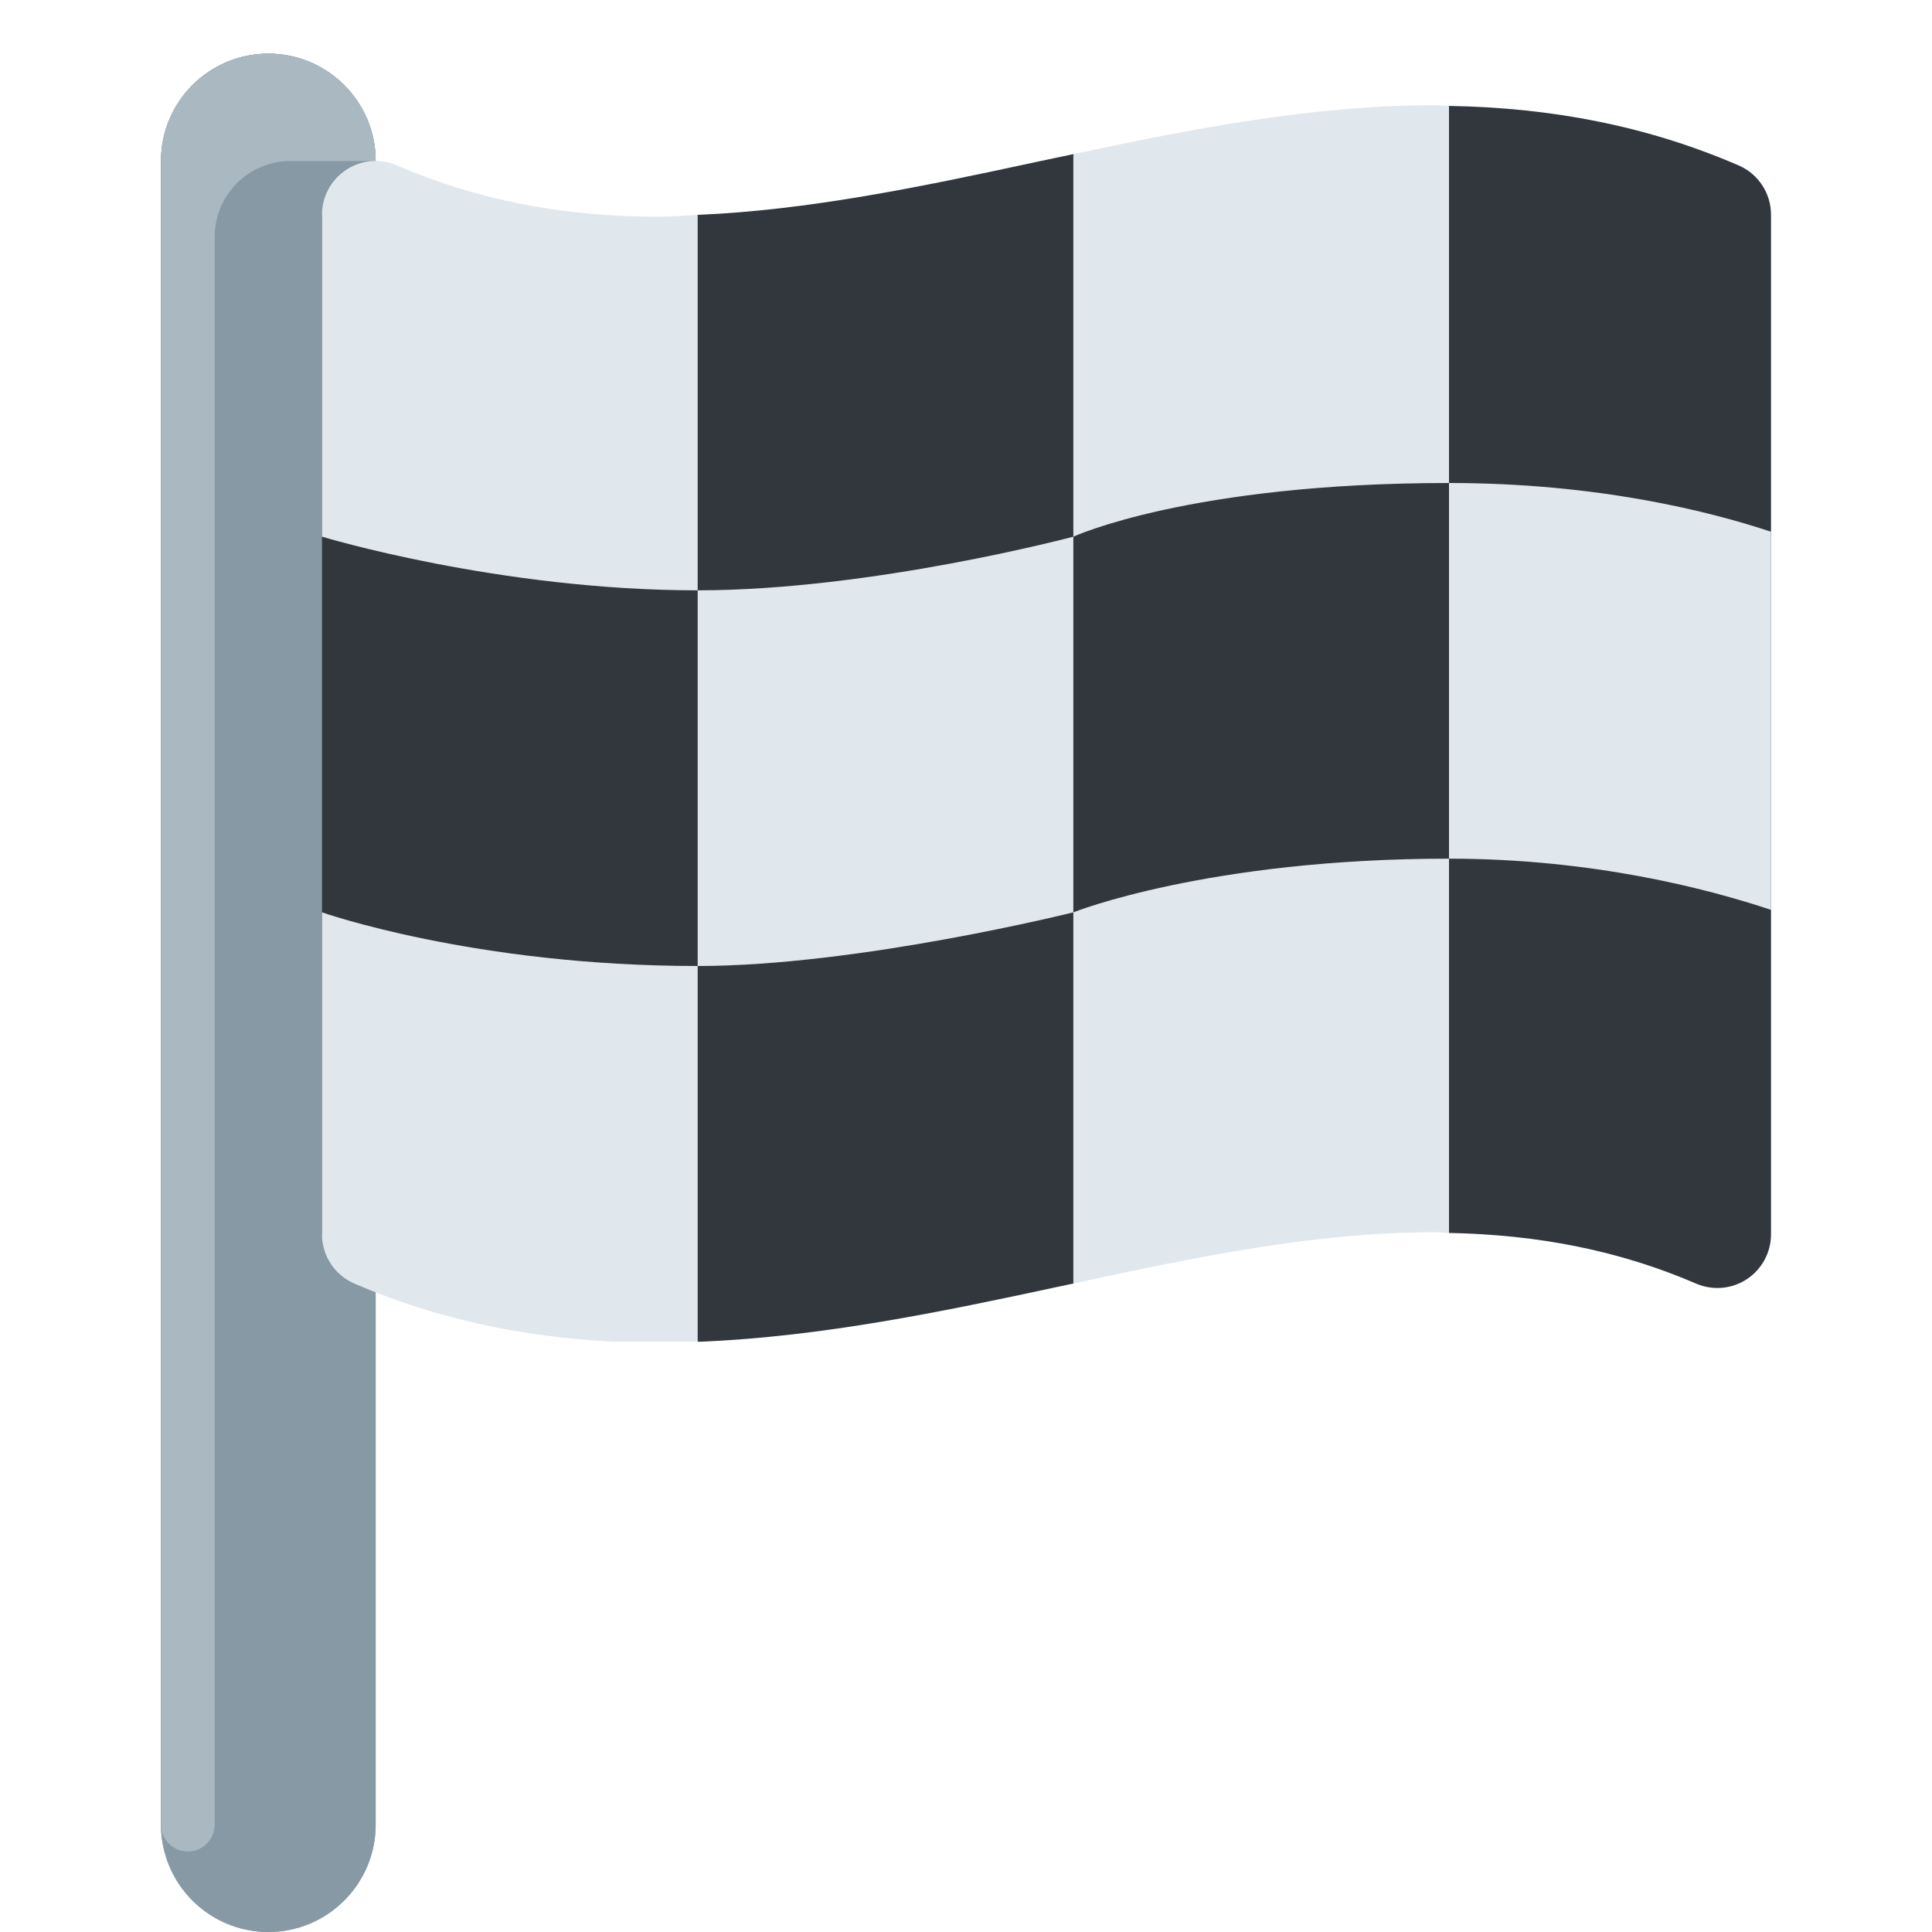
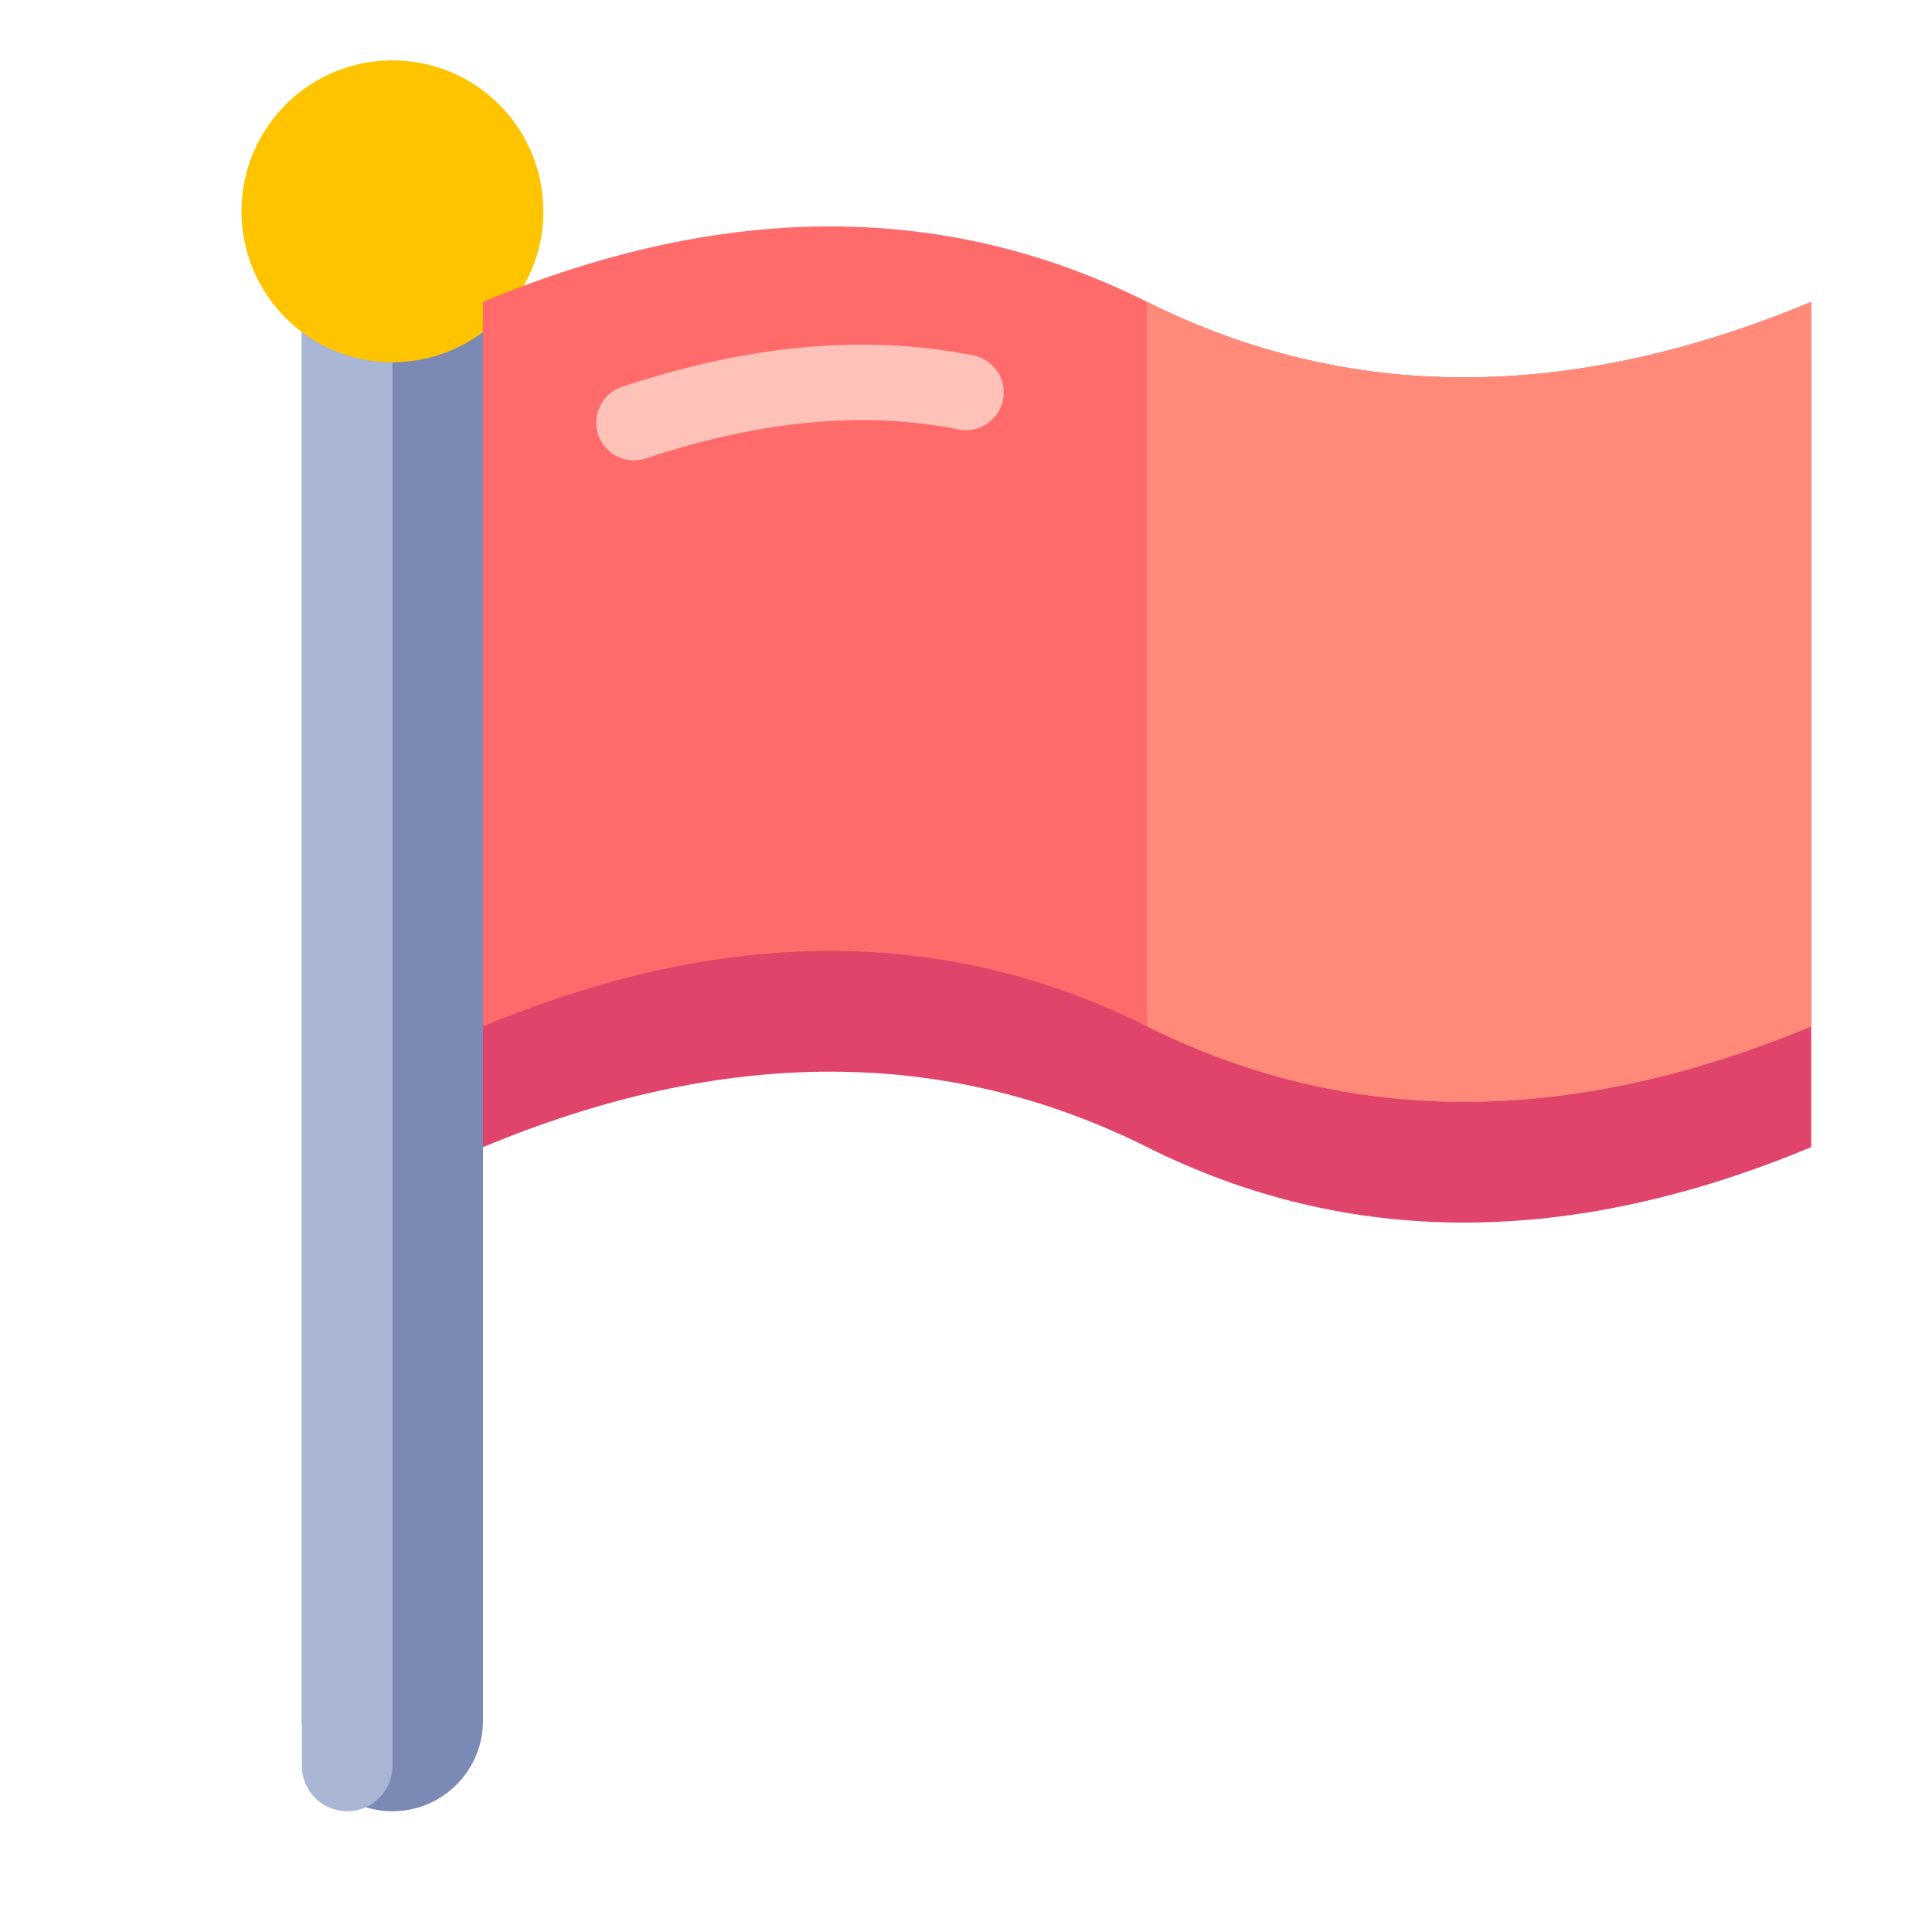
- <svg xmlns="http://www.w3.org/2000/svg" viewBox="0 0 36 36">
-   <path fill="#8899A6" d="M5 36c-1.104 0-2-.896-2-2V3c0-1.104.896-2 2-2s2 .896 2 2v31c0 1.104-.896 2-2 2z" />
-   <path fill="#AAB8C2" d="M5 1c-1.105 0-2 .895-2 2v31c0 .276.224.5.5.5s.5-.224.5-.5V4.414C4 3.633 4.633 3 5.414 3H7c0-1.105-.895-2-2-2z" />
-   <path fill="#8899A6" d="M5 36c-1.104 0-2-.896-2-2V3c0-1.104.896-2 2-2s2 .896 2 2v31c0 1.104-.896 2-2 2z" />
-   <path fill="#AAB8C2" d="M5 1c-1.105 0-2 .895-2 2v31c0 .276.224.5.5.5s.5-.224.5-.5V4.414C4 3.633 4.633 3 5.414 3H7c0-1.105-.895-2-2-2z" />
-   <path fill="#31373D" d="M32.396 3.082C30.732 2.363 28.959 2.006 27 1.974l-1.375.38L21 3l-1-.128c-.237.051-.476.099-.711.15-2.169.469-4.23.894-6.289.982L12 5 6 4v19h6l1 2h.077c2.244-.096 4.472-.556 6.633-1.022l.29-.061.646-.645 5.438-.708.916.41c1.68.032 3.193.335 4.604.944.309.133.665.103.945-.082.282-.186.451-.499.451-.836V4c0-.399-.237-.76-.604-.918z" />
-   <path fill="#E1E8ED" d="M13 4.004c-.239.01-.478.035-.717.035-1.797 0-3.396-.313-4.887-.957-.308-.135-.665-.103-.945.083C6.169 3.349 6 3.664 6 4v6s3.292 1 7 1V4.004zM20 10s-3.75 1-7 1v7c3 0 7-1 7-1v-7zm7-1V1.974c-.096-.002-.186-.013-.283-.013-2.267 0-4.521.442-6.717.911V10s2.167-1 7-1zM6.604 23.918c1.5.648 3.09.993 4.82 1.082H13v-7c-4.167 0-7-1-7-1v6c0 .399.237.76.604.918zM20 17v6.916c2.313-.499 4.511-.955 6.717-.955.097 0 .187.011.283.013V16c-4.5 0-7 1-7 1zm7-1c2.676 0 4.82.56 6 .954V9.908C31.853 9.527 29.769 9 27 9v7z" />
+ <svg xmlns="http://www.w3.org/2000/svg" viewBox="0 0 64 64">
+   <rect x="10" y="6" width="6" height="54" rx="3" fill="#7b89b5" />
+   <rect x="10" y="6" width="3" height="54" rx="1.5" fill="#a9b6d6" />
+   <circle cx="13" cy="7" r="5" fill="#ffc400" />
+   <path d="M16 12q12-5 22 0t22 0v26q-12 5-22 0t-22 0z" fill="#e0446a" />
+   <path d="M16 10q12-5 22 0t22 0v24q-12 5-22 0t-22 0z" fill="#ff6b6b" />
+   <path d="M38 10q10 5 22 0v24q-12 5-22 0z" fill="#ff8a7a" />
+   <path d="M21 14q6-2 11-1" fill="none" stroke="#ffc2b8" stroke-width="2.5" stroke-linecap="round" />
</svg>
